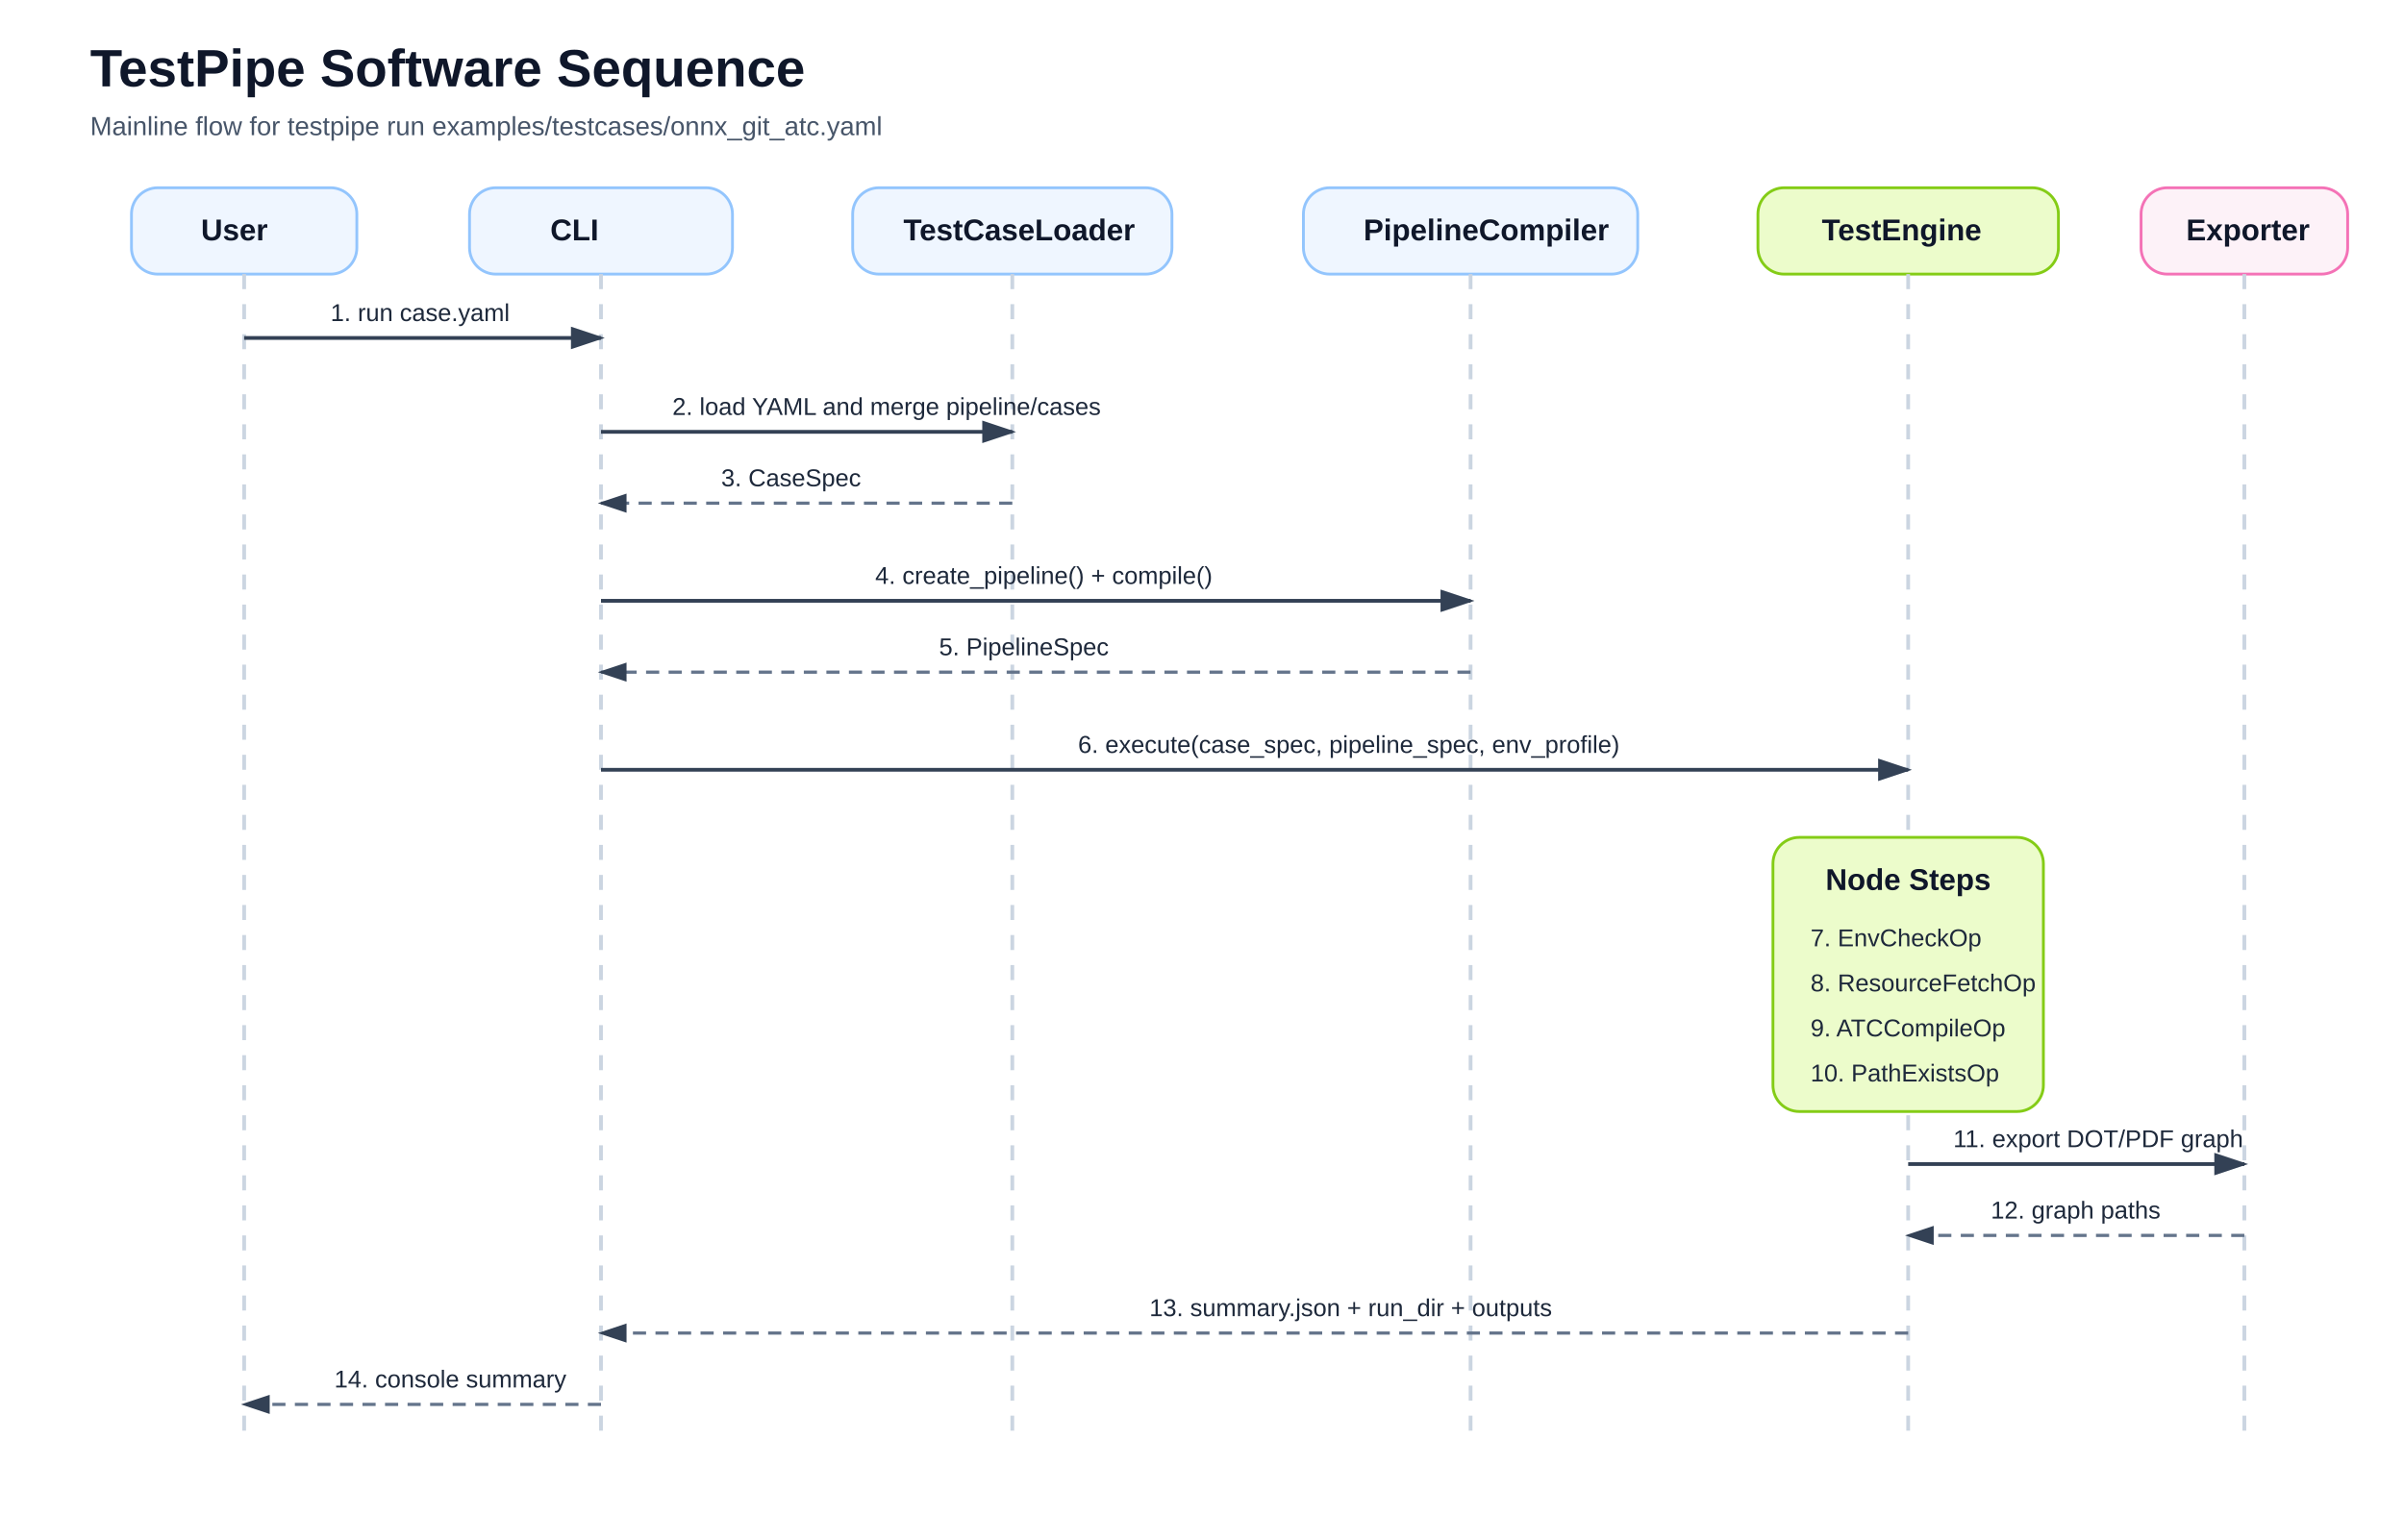
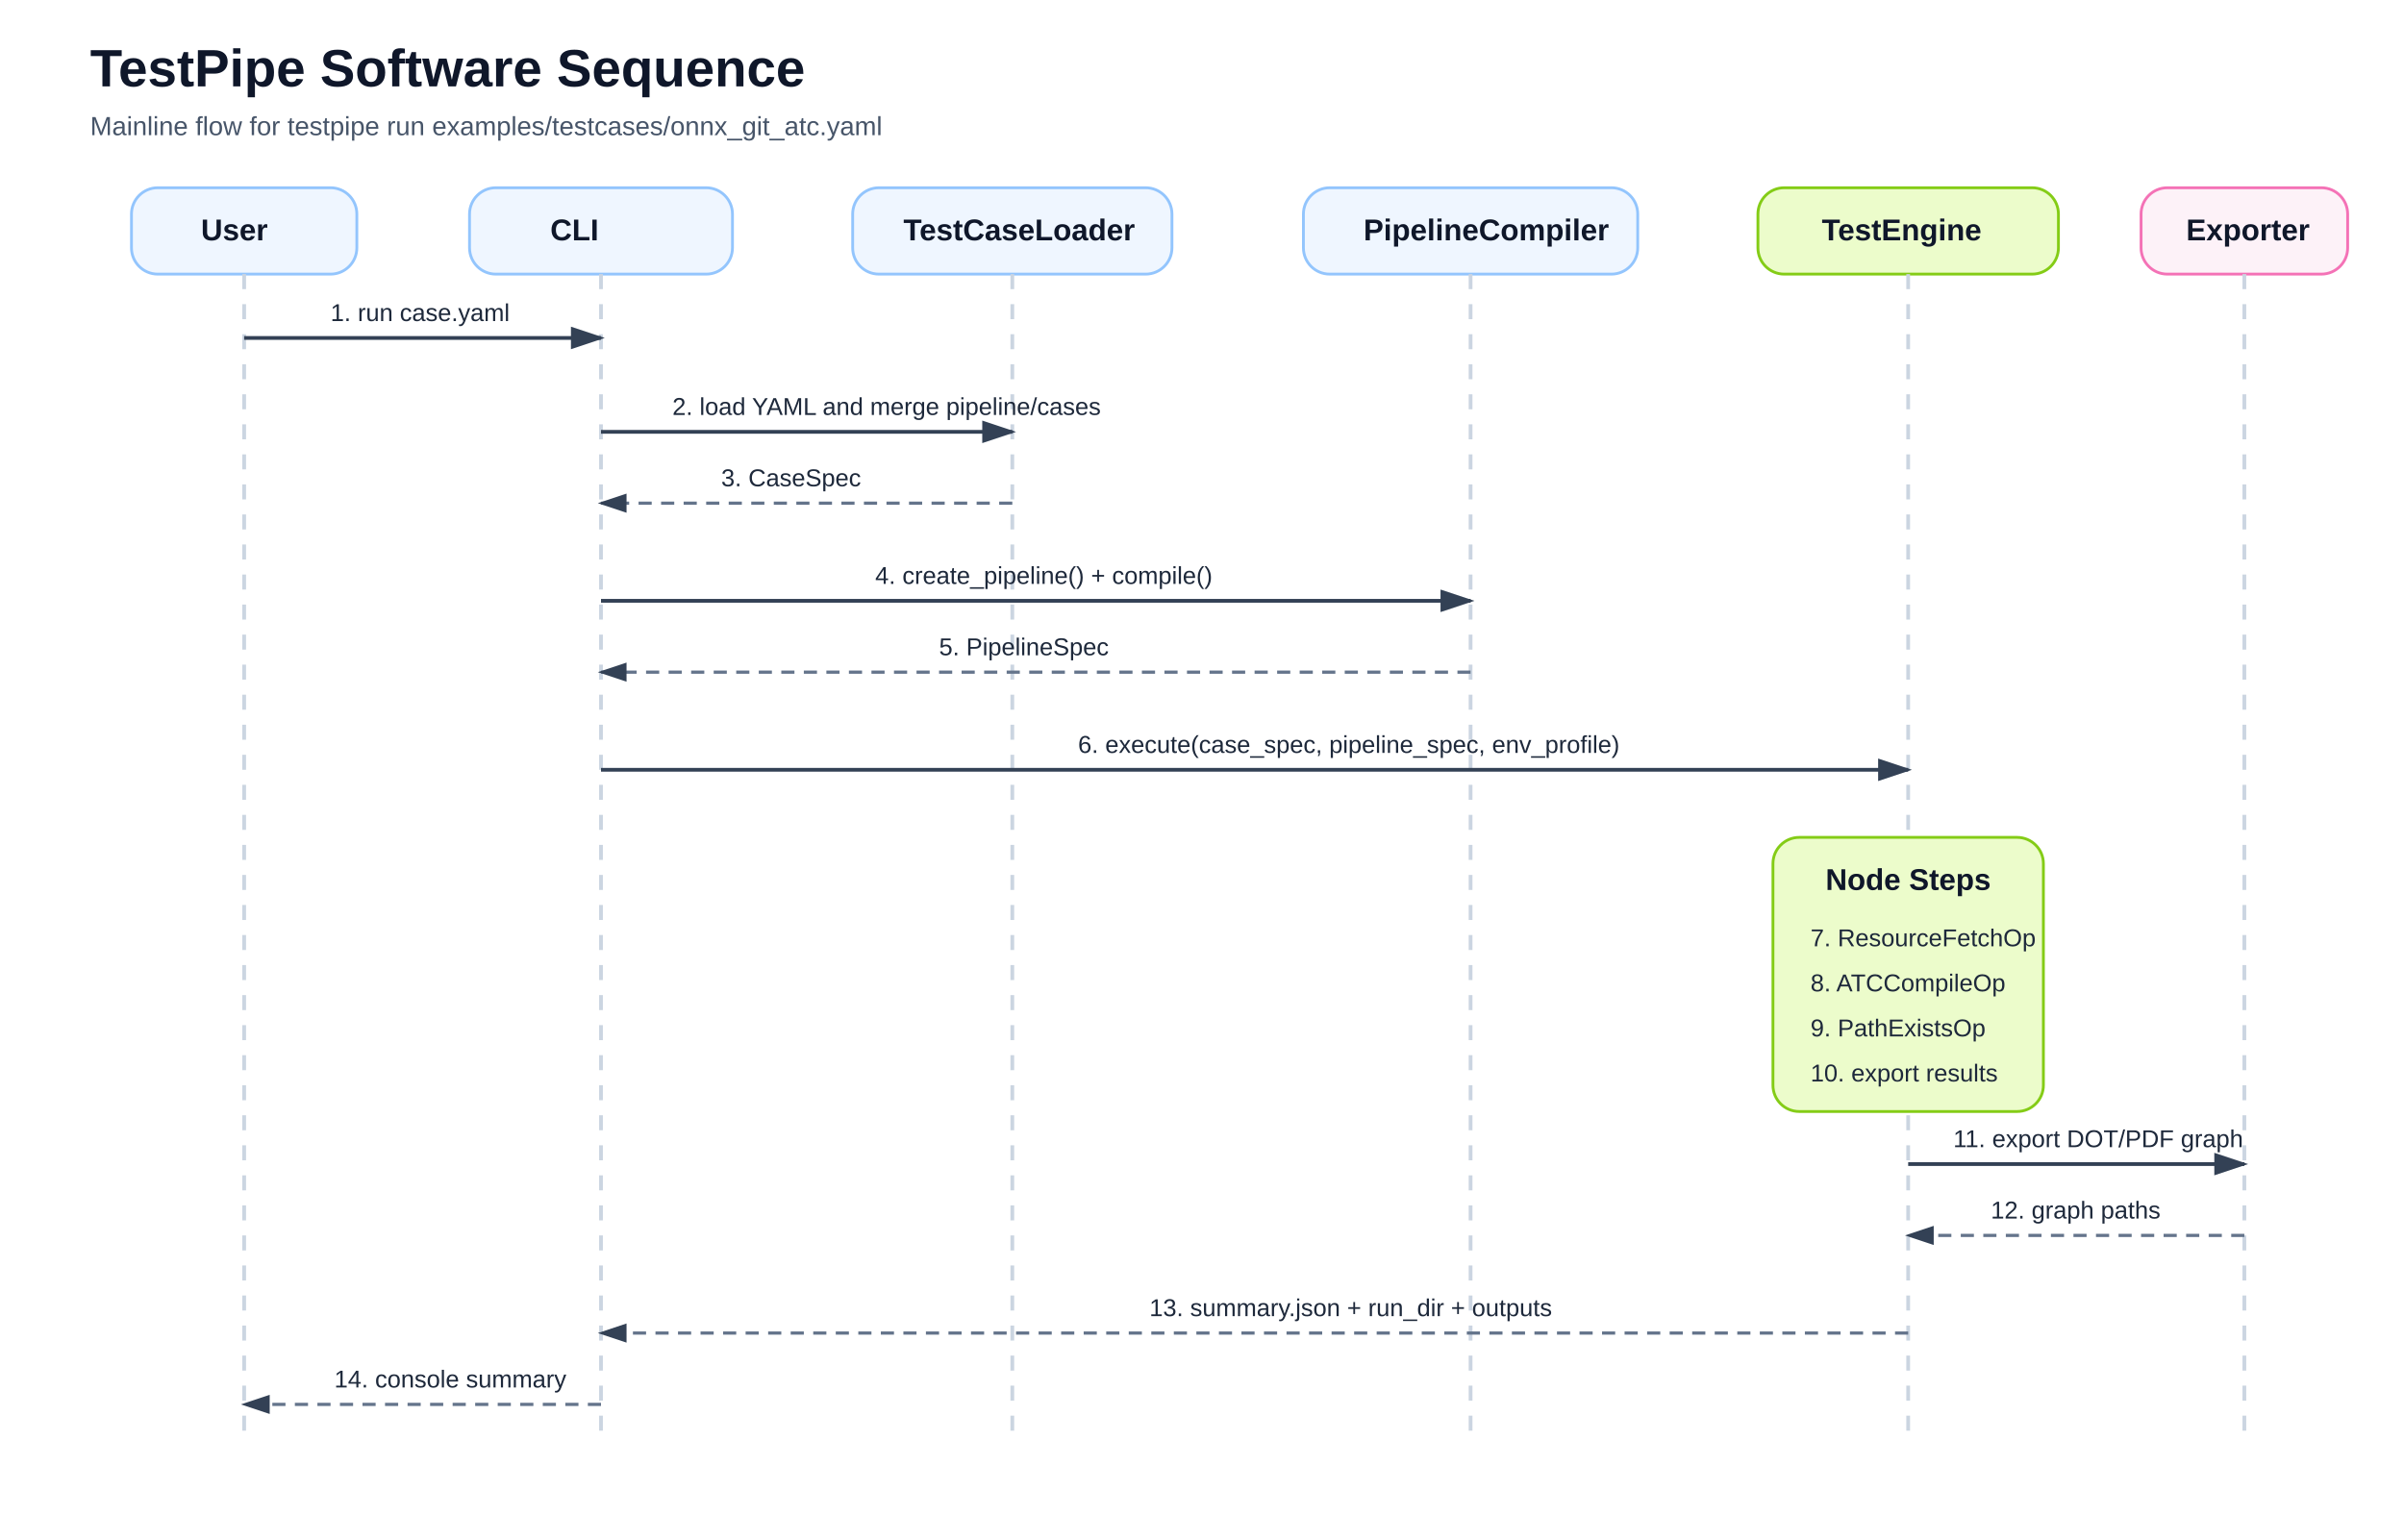
<svg xmlns="http://www.w3.org/2000/svg" width="1280" height="820" viewBox="0 0 1280 820">
  <defs>
    <marker id="arrow" markerWidth="10" markerHeight="10" refX="8" refY="3" orient="auto" markerUnits="strokeWidth">
      <path d="M0,0 L0,6 L9,3 z" fill="#334155" />
    </marker>
    <style>
      .title { font: 700 28px Arial, sans-serif; fill: #0f172a; }
      .subtitle { font: 400 14px Arial, sans-serif; fill: #475569; }
      .actor { fill: #eff6ff; stroke: #93c5fd; stroke-width: 1.5; rx: 14; }
      .engine { fill: #ecfccb; stroke: #84cc16; stroke-width: 1.5; rx: 14; }
      .export { fill: #fdf2f8; stroke: #f472b6; stroke-width: 1.5; rx: 14; }
      .label { font: 700 16px Arial, sans-serif; fill: #0f172a; }
      .body { font: 400 13px Arial, sans-serif; fill: #1e293b; }
      .life { stroke: #cbd5e1; stroke-width: 2; stroke-dasharray: 8 8; }
      .msg { stroke: #334155; stroke-width: 2; fill: none; marker-end: url(#arrow); }
      .ret { stroke: #64748b; stroke-width: 1.7; fill: none; stroke-dasharray: 7 5; marker-end: url(#arrow); }
    </style>
  </defs>
  <text x="48" y="46" class="title">TestPipe Software Sequence</text>
  <text x="48" y="72" class="subtitle">Mainline flow for testpipe run examples/testcases/onnx_git_atc.yaml</text>
  <rect x="70" y="100" width="120" height="46" class="actor" />
  <text x="107" y="128" class="label">User</text>
  <rect x="250" y="100" width="140" height="46" class="actor" />
  <text x="293" y="128" class="label">CLI</text>
  <rect x="454" y="100" width="170" height="46" class="actor" />
  <text x="481" y="128" class="label">TestCaseLoader</text>
  <rect x="694" y="100" width="178" height="46" class="actor" />
  <text x="726" y="128" class="label">PipelineCompiler</text>
  <rect x="936" y="100" width="160" height="46" class="engine" />
  <text x="970" y="128" class="label">TestEngine</text>
  <rect x="1140" y="100" width="110" height="46" class="export" />
  <text x="1164" y="128" class="label">Exporter</text>
  <line x1="130" y1="146" x2="130" y2="770" class="life" />
  <line x1="320" y1="146" x2="320" y2="770" class="life" />
  <line x1="539" y1="146" x2="539" y2="770" class="life" />
  <line x1="783" y1="146" x2="783" y2="770" class="life" />
  <line x1="1016" y1="146" x2="1016" y2="770" class="life" />
  <line x1="1195" y1="146" x2="1195" y2="770" class="life" />
  <path d="M130 180 H320" class="msg" />
  <text x="176" y="171" class="body">1. run case.yaml</text>
  <path d="M320 230 H539" class="msg" />
  <text x="358" y="221" class="body">2. load YAML and merge pipeline/cases</text>
  <path d="M539 268 H320" class="ret" />
  <text x="384" y="259" class="body">3. CaseSpec</text>
  <path d="M320 320 H783" class="msg" />
  <text x="466" y="311" class="body">4. create_pipeline() + compile()</text>
  <path d="M783 358 H320" class="ret" />
  <text x="500" y="349" class="body">5. PipelineSpec</text>
  <path d="M320 410 H1016" class="msg" />
  <text x="574" y="401" class="body">6. execute(case_spec, pipeline_spec, env_profile)</text>
  <rect x="944" y="446" width="144" height="146" class="engine" />
  <text x="972" y="474" class="label">Node Steps</text>
-   <text x="964" y="504" class="body">7. EnvCheckOp</text>
-   <text x="964" y="528" class="body">8. ResourceFetchOp</text>
-   <text x="964" y="552" class="body">9. ATCCompileOp</text>
-   <text x="964" y="576" class="body">10. PathExistsOp</text>
+   <text x="964" y="504" class="body">7. ResourceFetchOp</text>
+   <text x="964" y="528" class="body">8. ATCCompileOp</text>
+   <text x="964" y="552" class="body">9. PathExistsOp</text>
+   <text x="964" y="576" class="body">10. export results</text>
  <path d="M1016 620 H1195" class="msg" />
  <text x="1040" y="611" class="body">11. export DOT/PDF graph</text>
  <path d="M1195 658 H1016" class="ret" />
  <text x="1060" y="649" class="body">12. graph paths</text>
  <path d="M1016 710 H320" class="ret" />
  <text x="612" y="701" class="body">13. summary.json + run_dir + outputs</text>
  <path d="M320 748 H130" class="ret" />
  <text x="178" y="739" class="body">14. console summary</text>
</svg>
